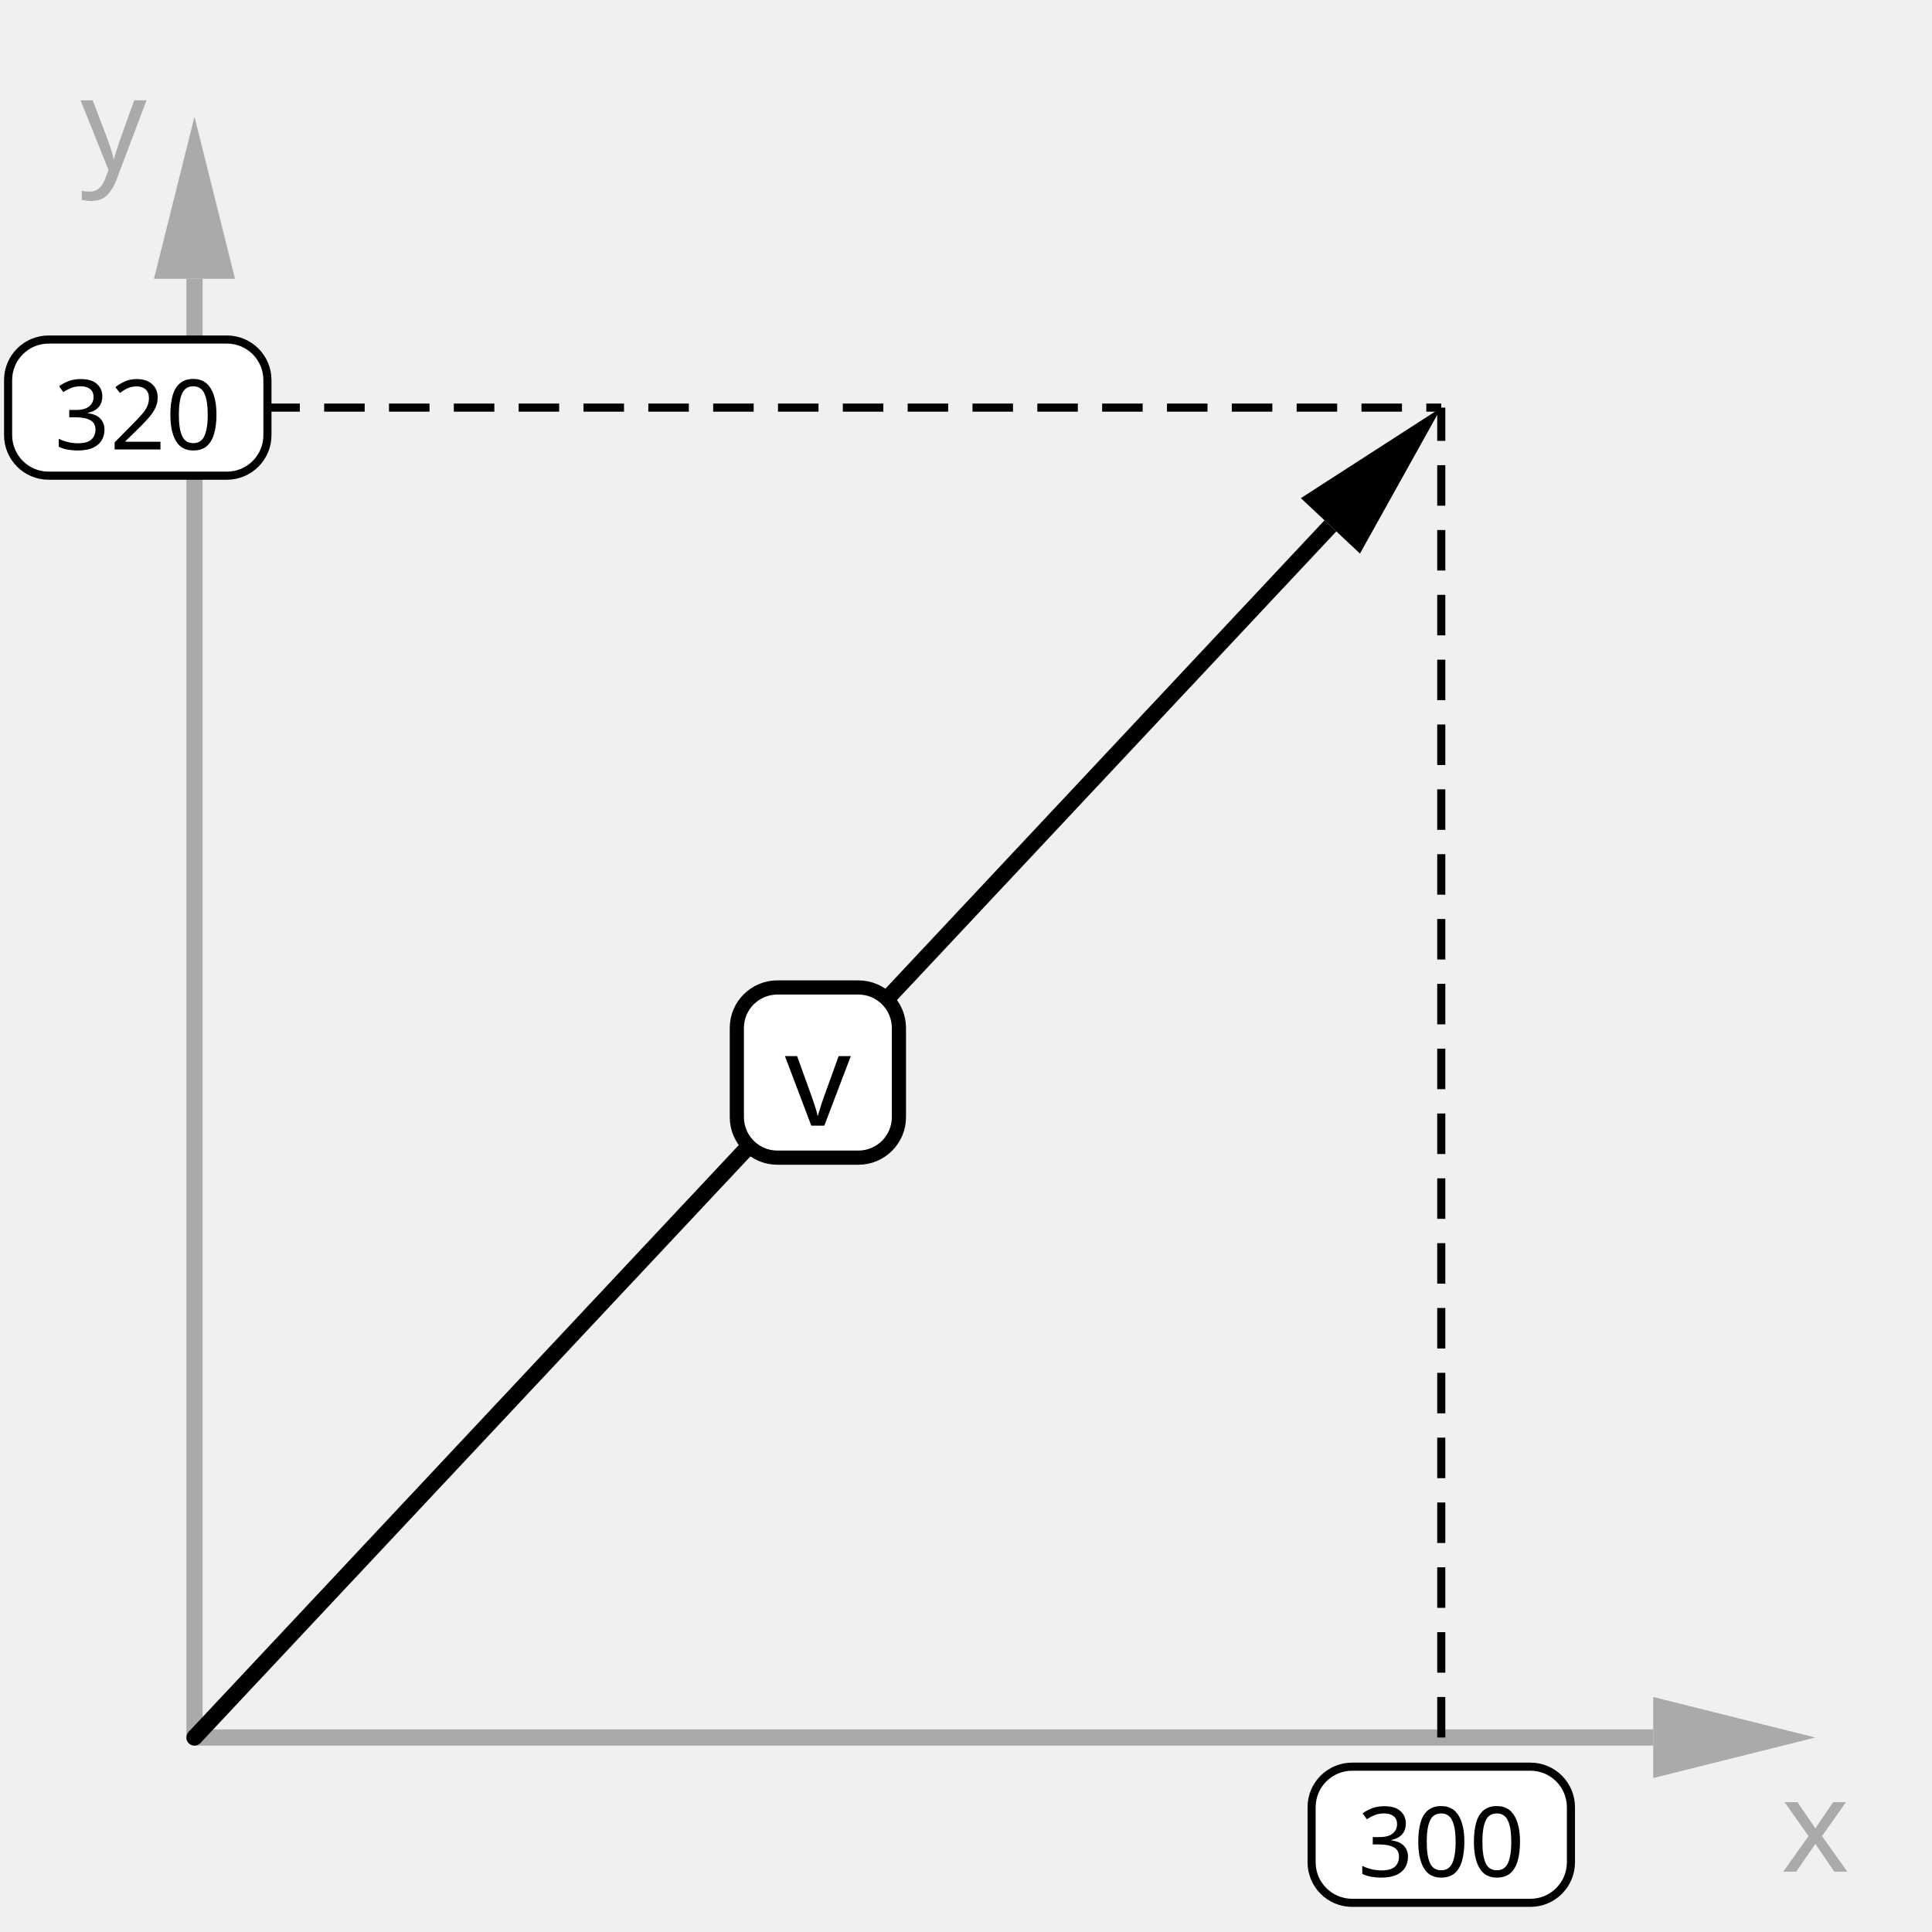
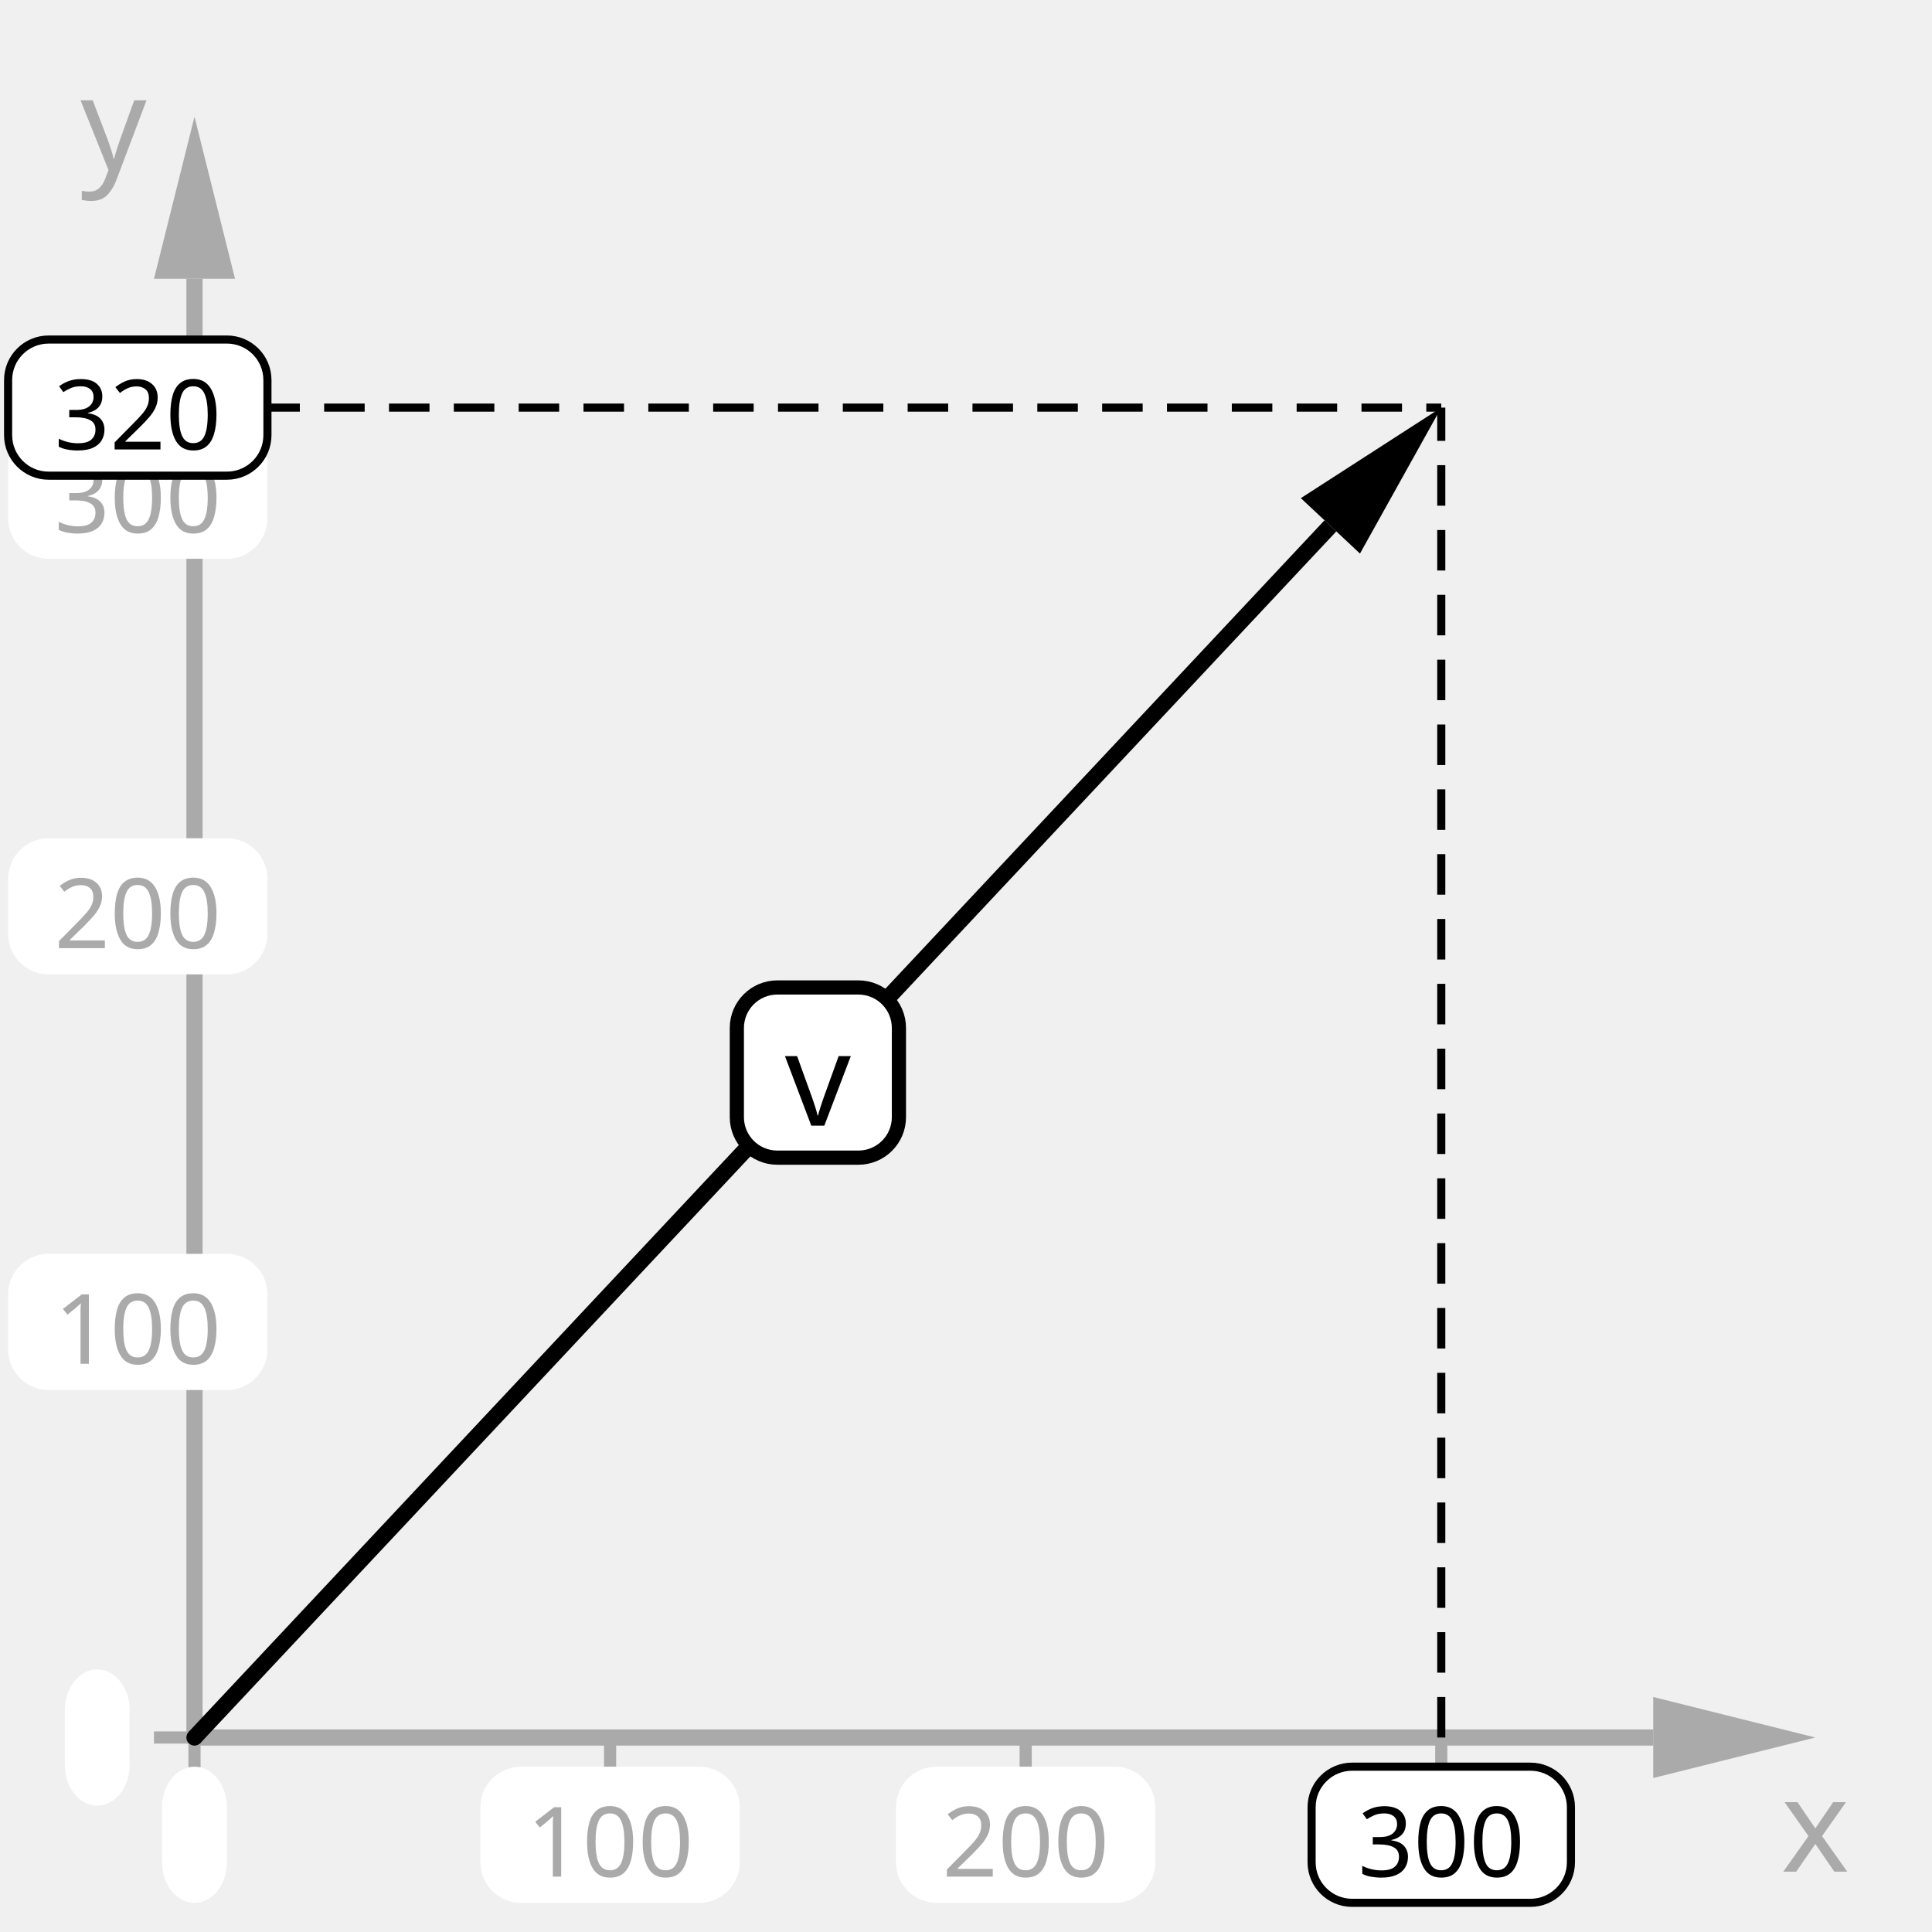
<svg xmlns="http://www.w3.org/2000/svg" width="200" height="200" viewBox="-24 -14.4 238.4 238.4" style="background: rgb(255, 255, 255); border-radius: 8px;">
  <defs>
    <pattern id="grid-100-#ccc-#fff-200-200-0.5128205128205128-0.5128205128205128" width="51.282" height="51.282" patternUnits="userSpaceOnUse">
      <path d="M 0 0 L 0 51.282 51.282 51.282 51.282 0 0 0" fill="#fff" stroke="#ccc" stroke-width="0.5" />
    </pattern>
  </defs>
  <rect width="200" height="200" fill="url(#grid-100-#ccc-#fff-200-200-0.5128205128205128-0.5128205128205128)" style="     transform: scaleY(-1);     transform-origin: 0 100px;   " />
  <defs>
    <marker id="arrowhead-4" markerWidth="10" markerHeight="5" refY="2.5" orient="auto">
      <polygon points="0 0, 10 2.5, 0 5" fill="#aaa" />
    </marker>
    <marker id="arrowbutt-4" markerWidth="4" markerHeight="4" refX="2" refY="2" orient="auto">
      <circle cx="2" cy="2" r="0.5" fill="#aaa" />
    </marker>
  </defs>
  <line x1="0" y1="200" x2="180" y2="200" stroke="#aaa" stroke-width="2" marker-start="url(#arrowbutt-4)" marker-end="url(#arrowhead-4)" />
  <defs>
    <marker id="arrowhead-5" markerWidth="10" markerHeight="5" refY="2.5" orient="auto">
      <polygon points="0 0, 10 2.5, 0 5" fill="#aaa" />
    </marker>
    <marker id="arrowbutt-5" markerWidth="4" markerHeight="4" refX="2" refY="2" orient="auto">
      <circle cx="2" cy="2" r="0.5" fill="#aaa" />
    </marker>
  </defs>
  <line x1="0" y1="200" x2="1.1021821192326178e-14" y2="20" stroke="#aaa" stroke-width="2" marker-start="url(#arrowbutt-5)" marker-end="url(#arrowhead-5)" />
  <text x="200" y="211" width="20" fill="#aaa" style="dominant-baseline: middle; text-anchor: middle; font: normal 16px sans-serif">
      x
    </text>
  <text x="-10" y="1" width="20" fill="#aaa" style="dominant-baseline: middle; text-anchor: middle; font: normal 16px sans-serif">
      y
    </text>
+   <line x1="0" y1="200" x2="0" y2="205" stroke="#aaa" stroke-width="1.5" stroke-dasharray="undefined" />
+   <rect x="-4" y="203.6" width="8" height="16.8" fill="#fff" stroke="#aaa" stroke-width="0" rx="5" />
+   <text x="0" y="213" width="8" fill="#aaa" style="dominant-baseline: middle; text-anchor: middle; font: normal 12px sans-serif">
+       
+     </text>
+   <line x1="51.282" y1="200" x2="51.282" y2="205" stroke="#aaa" stroke-width="1.5" stroke-dasharray="undefined" />
+   <rect x="35.282" y="203.6" width="32" height="16.8" fill="#fff" stroke="#aaa" stroke-width="0" rx="5" />
+   <text x="51.282" y="213" width="32" fill="#aaa" style="dominant-baseline: middle; text-anchor: middle; font: normal 12px sans-serif">
+       100
+     </text>
+   <line x1="102.564" y1="200" x2="102.564" y2="205" stroke="#aaa" stroke-width="1.5" stroke-dasharray="undefined" />
+   <rect x="86.564" y="203.6" width="32" height="16.8" fill="#fff" stroke="#aaa" stroke-width="0" rx="5" />
+   <text x="102.564" y="213" width="32" fill="#aaa" style="dominant-baseline: middle; text-anchor: middle; font: normal 12px sans-serif">
+       200
+     </text>
+   <line x1="153.846" y1="200" x2="153.846" y2="205" stroke="#aaa" stroke-width="1.5" stroke-dasharray="undefined" />
+   <rect x="137.846" y="203.6" width="32" height="16.8" fill="#fff" stroke="#aaa" stroke-width="0" rx="5" />
+   <text x="153.846" y="213" width="32" fill="#aaa" style="dominant-baseline: middle; text-anchor: middle; font: normal 12px sans-serif">
+       300
+     </text>
+   <line x1="0" y1="200" x2="-5" y2="200" stroke="#aaa" stroke-width="1.5" stroke-dasharray="undefined" />
+   <rect x="-16" y="191.6" width="8" height="16.8" fill="#fff" stroke="#aaa" stroke-width="0" rx="5" />
+   <text x="-12" y="201" width="8" fill="#aaa" style="dominant-baseline: middle; text-anchor: middle; font: normal 12px sans-serif">
+       
+     </text>
+   <line x1="0" y1="148.718" x2="-5" y2="148.718" stroke="#aaa" stroke-width="1.5" stroke-dasharray="undefined" />
+   <rect x="-23" y="140.318" width="32" height="16.8" fill="#fff" stroke="#aaa" stroke-width="0" rx="5" />
+   <text x="-7" y="149.718" width="32" fill="#aaa" style="dominant-baseline: middle; text-anchor: middle; font: normal 12px sans-serif">
+       100
+     </text>
+   <line x1="0" y1="97.436" x2="-5" y2="97.436" stroke="#aaa" stroke-width="1.5" stroke-dasharray="undefined" />
+   <rect x="-23" y="89.036" width="32" height="16.8" fill="#fff" stroke="#aaa" stroke-width="0" rx="5" />
+   <text x="-7" y="98.436" width="32" fill="#aaa" style="dominant-baseline: middle; text-anchor: middle; font: normal 12px sans-serif">
+       200
+     </text>
+   <line x1="0" y1="46.154" x2="-5" y2="46.154" stroke="#aaa" stroke-width="1.5" stroke-dasharray="undefined" />
+   <rect x="-23" y="37.754" width="32" height="16.8" fill="#fff" stroke="#aaa" stroke-width="0" rx="5" />
+   <text x="-7" y="47.154" width="32" fill="#aaa" style="dominant-baseline: middle; text-anchor: middle; font: normal 12px sans-serif">
+       300
+     </text>
  <defs>
    <marker id="arrowhead-6" markerWidth="10" markerHeight="5" refY="2.5" orient="auto">
      <polygon points="0 0, 10 2.5, 0 5" fill="#000" />
    </marker>
    <marker id="arrowbutt-6" markerWidth="4" markerHeight="4" refX="2" refY="2" orient="auto">
      <circle cx="2" cy="2" r="0.5" fill="#000" />
    </marker>
  </defs>
  <line x1="0" y1="200" x2="140.167" y2="50.488" stroke="#000" stroke-width="2" marker-start="url(#arrowbutt-6)" marker-end="url(#arrowhead-6)" />
  <rect x="66.923" y="107.449" width="20" height="21" fill="#fff" stroke="#000" stroke-width="1.75" rx="5" />
  <text x="76.923" y="118.949" width="20" fill="#000" style="dominant-baseline: middle; text-anchor: middle; font: normal 16px sans-serif">
      v
    </text>
  <line x1="153.846" y1="200" x2="153.846" y2="35.897" stroke="#000" stroke-width="1" stroke-dasharray="5,3" />
  <line x1="0" y1="35.897" x2="153.846" y2="35.897" stroke="#000" stroke-width="1" stroke-dasharray="5,3" />
  <rect x="137.846" y="203.6" width="32" height="16.8" fill="#fff" stroke="#000" stroke-width="1" rx="5" />
  <text x="153.846" y="213" width="32" fill="#000" style="dominant-baseline: middle; text-anchor: middle; font: normal 12px sans-serif">
      300
    </text>
  <rect x="-23" y="27.497" width="32" height="16.8" fill="#fff" stroke="#000" stroke-width="1" rx="5" />
  <text x="-7" y="36.897" width="32" fill="#000" style="dominant-baseline: middle; text-anchor: middle; font: normal 12px sans-serif">
      320
    </text>
</svg>
